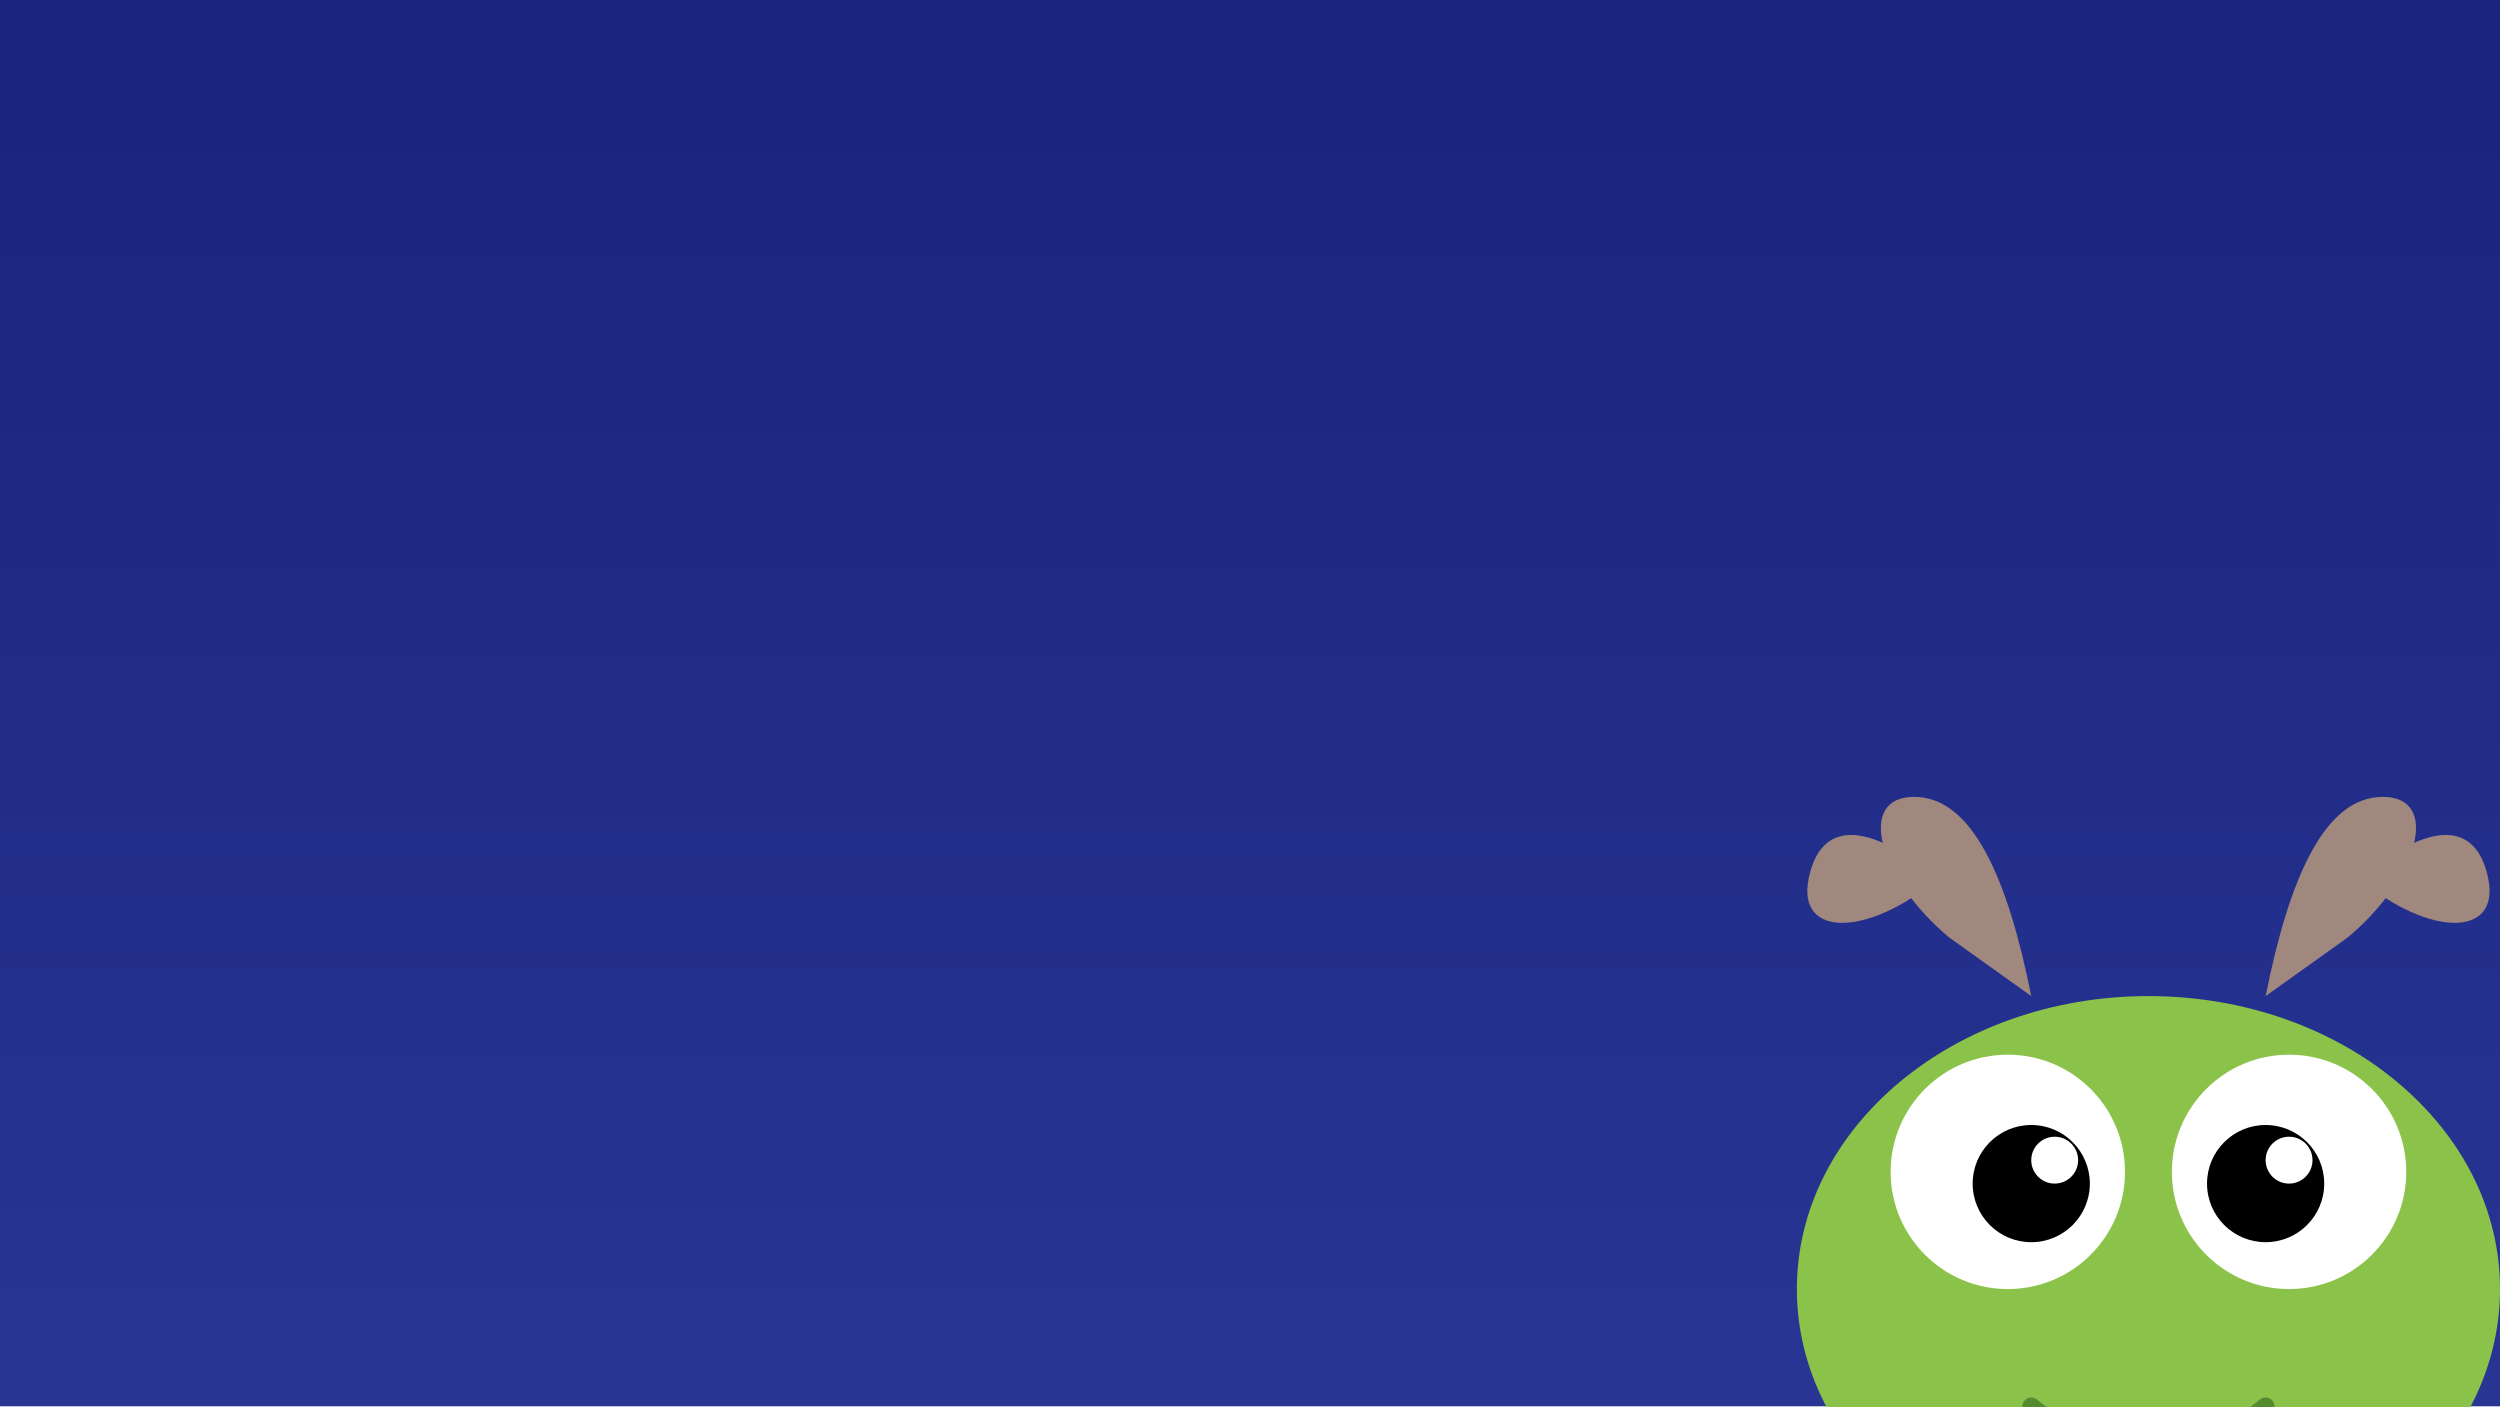
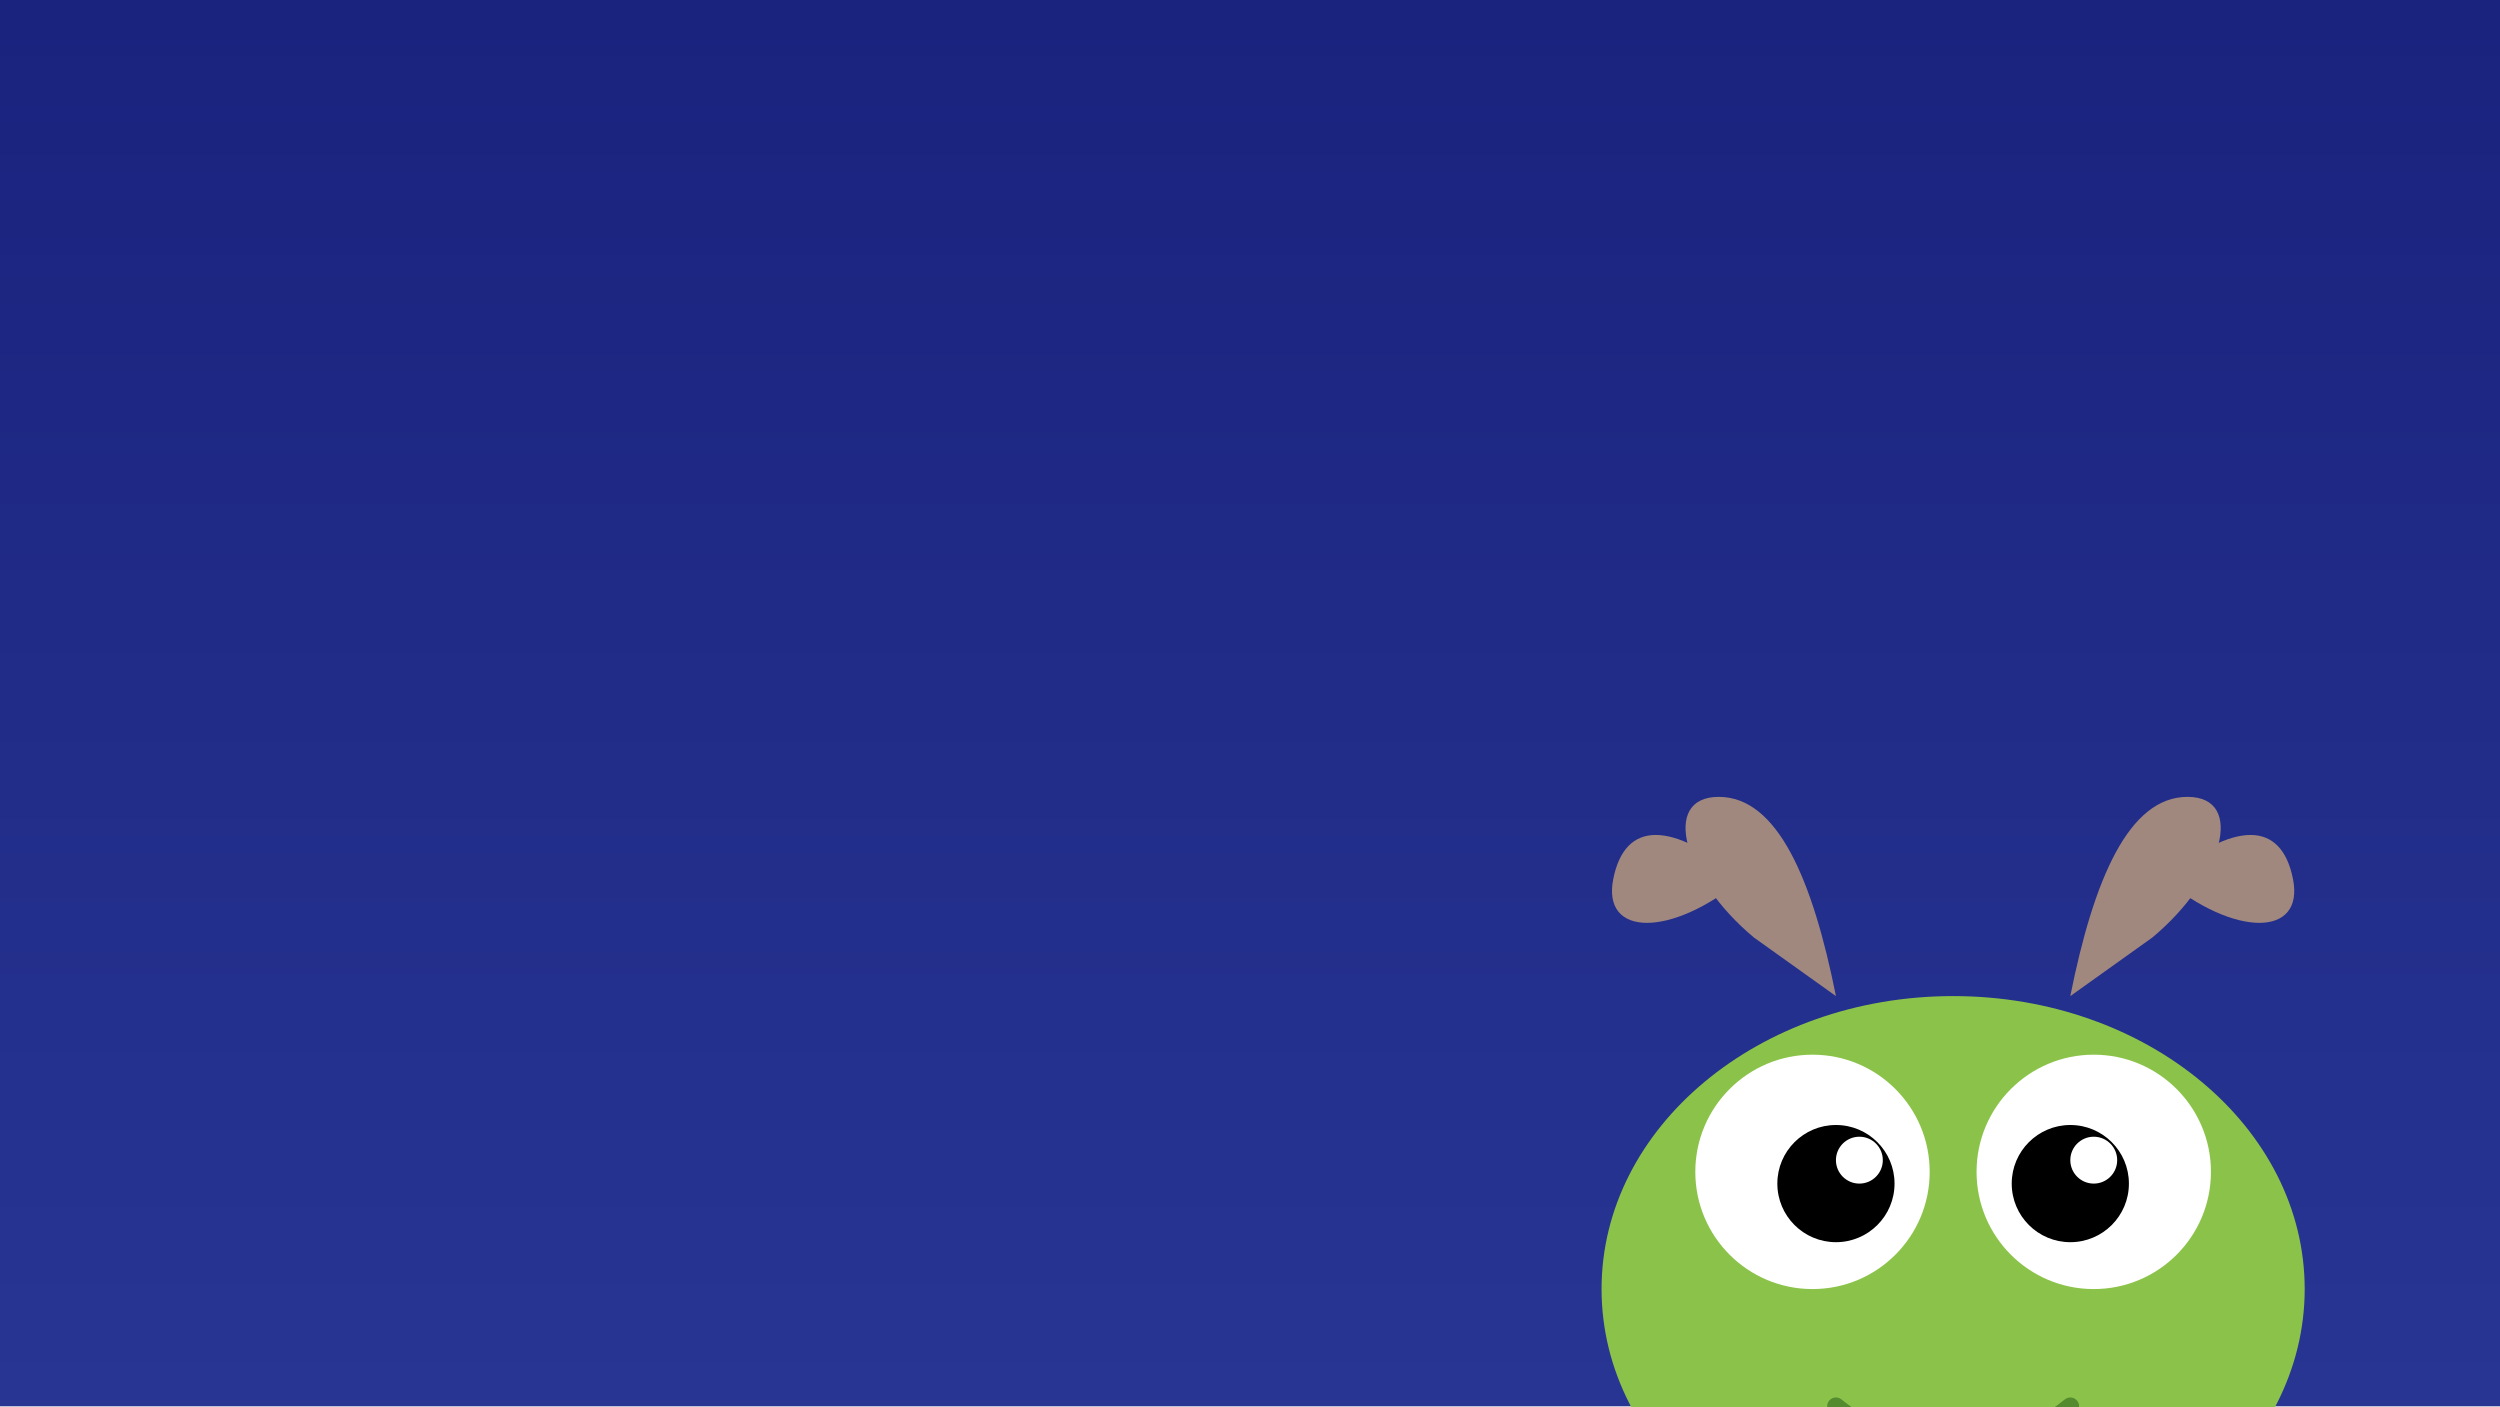
<svg xmlns="http://www.w3.org/2000/svg" width="1920" height="1080" viewBox="0 0 1920 1080" version="1.1">
  <defs>
-     <linearGradient id="bgGradientNightModeBottomRight" x1="0%" y1="0%" x2="0%" y2="100%">
+     <linearGradient id="bgGradientNightModeBottomRightAdj" x1="0%" y1="0%" x2="0%" y2="100%">
      <stop offset="0%" style="stop-color:#1A237E; stop-opacity:1" />
      <stop offset="100%" style="stop-color:#283593; stop-opacity:1" />
    </linearGradient>
  </defs>
-   <rect width="1920" height="1080" fill="url(#bgGradientNightModeBottomRight)" />
-   <g transform="translate(1200, 450) scale(9)">
+   <rect width="1920" height="1080" fill="url(#bgGradientNightModeBottomRightAdj)" />
+   <g transform="translate(1050, 450) scale(9)">
    <g fill="#A1887F">
      <path d="M 40 35 C 38 25, 35 18, 30 18 C 25 18, 27 25, 33 30 Z" />
      <path d="M 32 25 C 26 20, 22 20, 21 25 C 20 30, 26 30, 32 25 Z" />
      <path d="M 60 35 C 62 25, 65 18, 70 18 C 75 18, 73 25, 67 30 Z" />
      <path d="M 68 25 C 74 20, 78 20, 79 25 C 80 30, 74 30, 68 25 Z" />
    </g>
    <ellipse cx="50" cy="60" rx="30" ry="25" fill="#8BC34A" />
    <g>
      <circle cx="38" cy="50" r="10" fill="white" />
      <circle cx="62" cy="50" r="10" fill="white" />
      <circle cx="40" cy="51" r="5" fill="black" />
      <circle cx="60" cy="51" r="5" fill="black" />
      <circle cx="42" cy="49" r="2" fill="white" />
      <circle cx="62" cy="49" r="2" fill="white" />
    </g>
    <path d="M 40 70 Q 50 78, 60 70" stroke="#558B2F" stroke-width="1.5" fill="none" stroke-linecap="round" />
  </g>
</svg>
